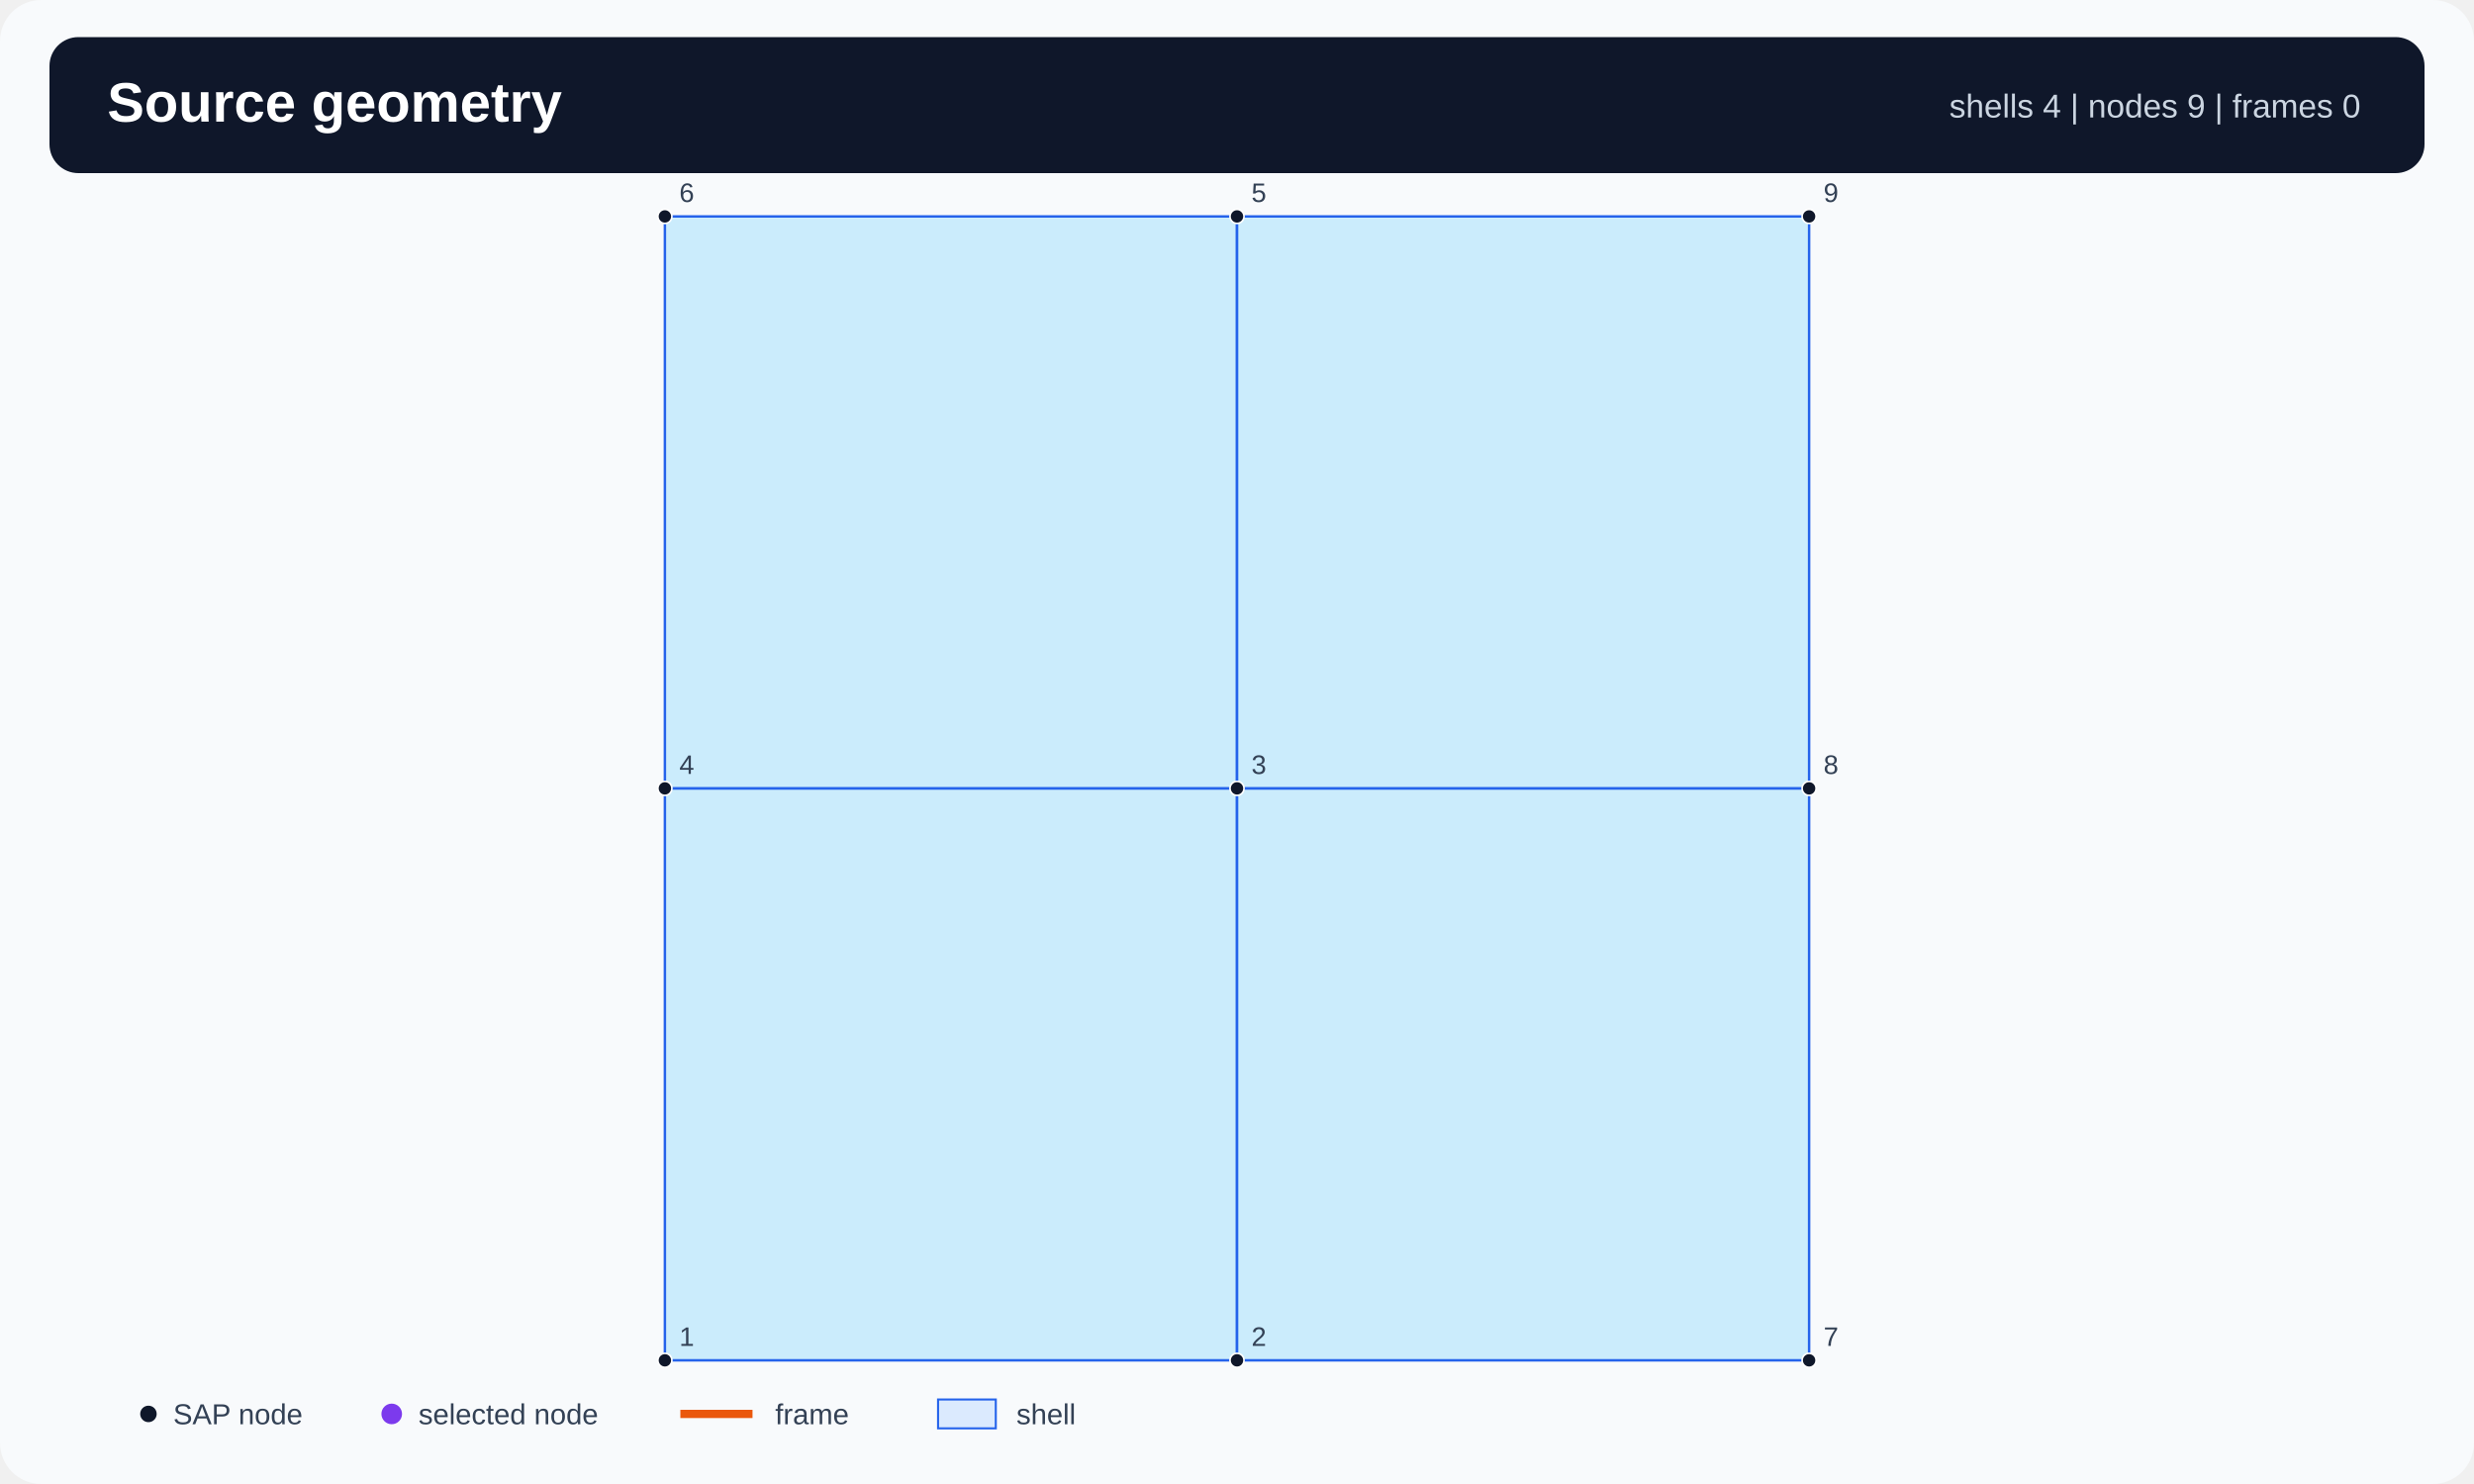
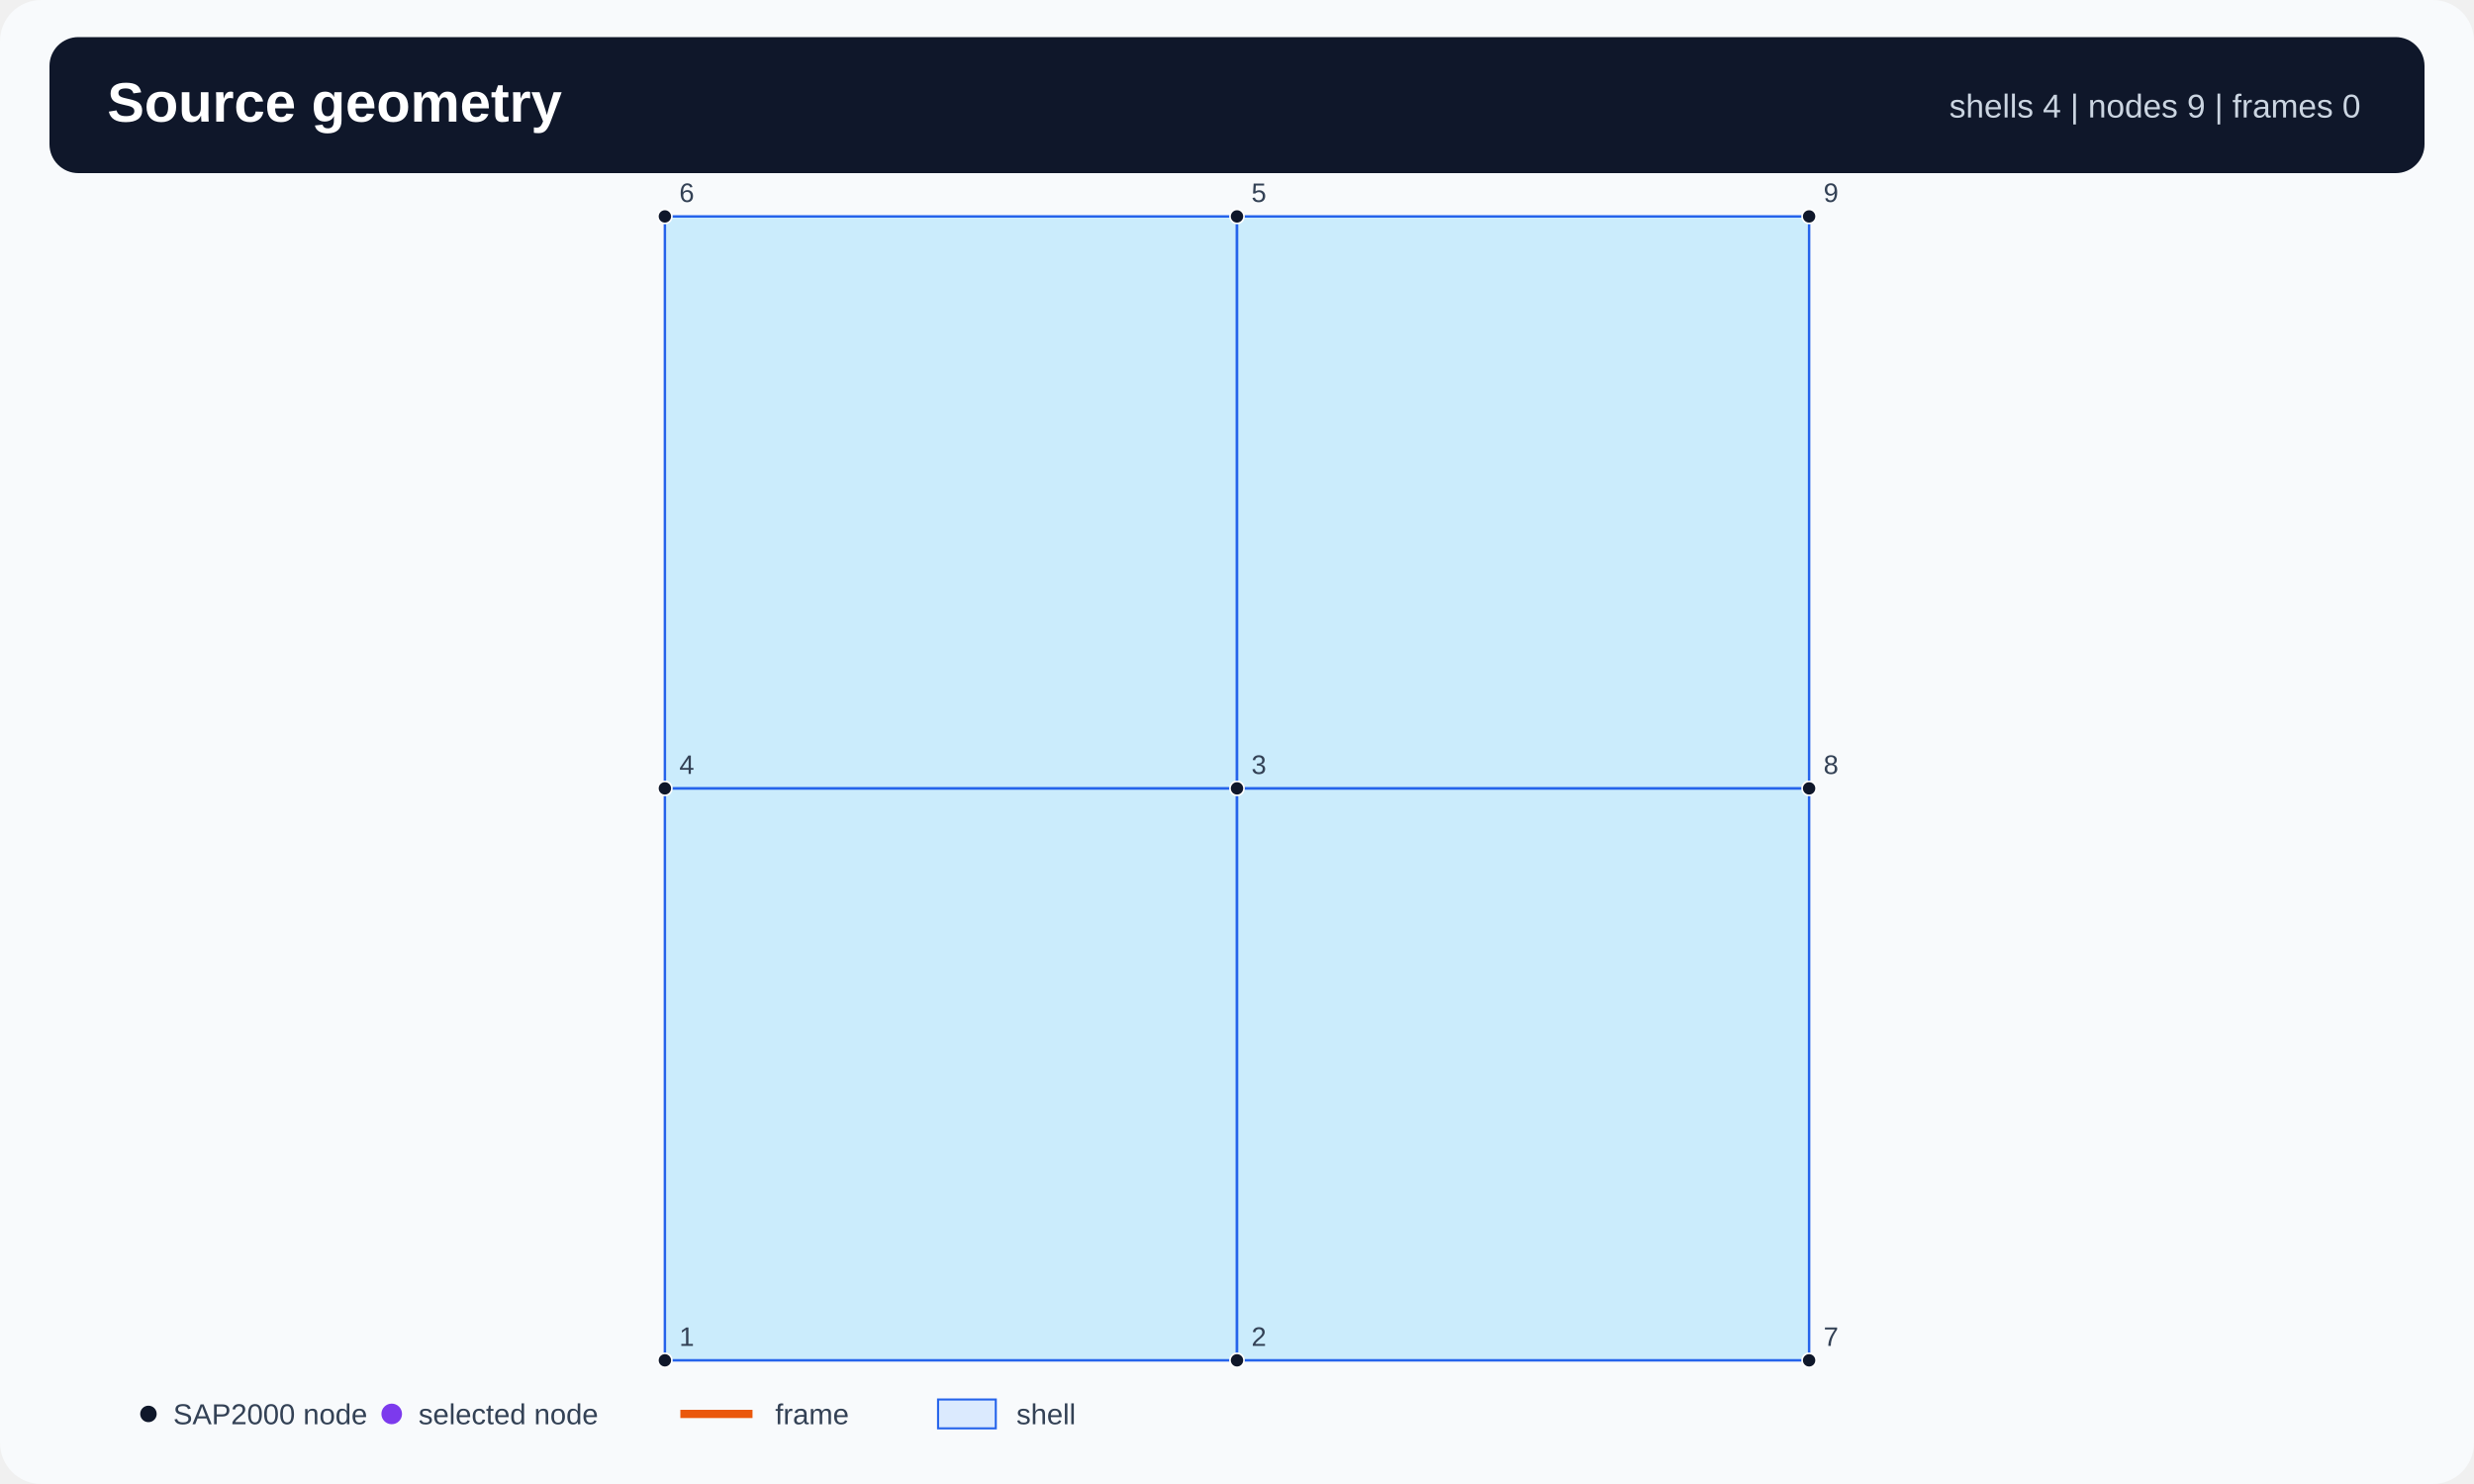
<svg xmlns="http://www.w3.org/2000/svg" width="1200" height="720" viewBox="0 0 1200 720">
  <rect width="1200" height="720" rx="20" fill="#f8fafc" />
  <rect x="24" y="18" width="1152" height="66" rx="14" fill="#0f172a" />
  <text x="52" y="59" font-family="Segoe UI,Arial" font-size="27" font-weight="700" fill="white">Source geometry</text>
  <text x="1145" y="57" text-anchor="end" font-family="Segoe UI,Arial" font-size="16" fill="#cbd5e1">shells 4  |  nodes 9  |  frames 0</text>
  <polygon points="322.5,660 600,660 600,382.5 322.5,382.5" fill="#bae6fd" fill-opacity="0.72" stroke="#2563eb" stroke-width="1.2" stroke-linejoin="round" />
  <polygon points="322.5,382.5 600,382.5 600,105 322.5,105" fill="#bae6fd" fill-opacity="0.72" stroke="#2563eb" stroke-width="1.2" stroke-linejoin="round" />
  <polygon points="600,660 877.5,660 877.5,382.5 600,382.5" fill="#bae6fd" fill-opacity="0.72" stroke="#2563eb" stroke-width="1.2" stroke-linejoin="round" />
  <polygon points="600,382.5 877.5,382.5 877.5,105 600,105" fill="#bae6fd" fill-opacity="0.72" stroke="#2563eb" stroke-width="1.2" stroke-linejoin="round" />
  <circle cx="322.5" cy="660" r="3.4" fill="#0f172a" stroke="white" stroke-width="0.8" />
  <text x="329.5" y="653" font-family="Segoe UI,Arial" font-size="13" fill="#334155">1</text>
  <circle cx="600" cy="660" r="3.4" fill="#0f172a" stroke="white" stroke-width="0.8" />
  <text x="607" y="653" font-family="Segoe UI,Arial" font-size="13" fill="#334155">2</text>
  <circle cx="600" cy="382.5" r="3.4" fill="#0f172a" stroke="white" stroke-width="0.8" />
  <text x="607" y="375.5" font-family="Segoe UI,Arial" font-size="13" fill="#334155">3</text>
  <circle cx="322.5" cy="382.5" r="3.4" fill="#0f172a" stroke="white" stroke-width="0.8" />
  <text x="329.5" y="375.5" font-family="Segoe UI,Arial" font-size="13" fill="#334155">4</text>
  <circle cx="600" cy="105" r="3.4" fill="#0f172a" stroke="white" stroke-width="0.8" />
  <text x="607" y="98" font-family="Segoe UI,Arial" font-size="13" fill="#334155">5</text>
  <circle cx="322.5" cy="105" r="3.4" fill="#0f172a" stroke="white" stroke-width="0.8" />
  <text x="329.5" y="98" font-family="Segoe UI,Arial" font-size="13" fill="#334155">6</text>
  <circle cx="877.5" cy="660" r="3.4" fill="#0f172a" stroke="white" stroke-width="0.8" />
  <text x="884.5" y="653" font-family="Segoe UI,Arial" font-size="13" fill="#334155">7</text>
  <circle cx="877.5" cy="382.5" r="3.4" fill="#0f172a" stroke="white" stroke-width="0.8" />
  <text x="884.5" y="375.5" font-family="Segoe UI,Arial" font-size="13" fill="#334155">8</text>
  <circle cx="877.5" cy="105" r="3.4" fill="#0f172a" stroke="white" stroke-width="0.8" />
  <text x="884.5" y="98" font-family="Segoe UI,Arial" font-size="13" fill="#334155">9</text>
  <g font-family="Segoe UI,Arial" font-size="14" fill="#334155">
    <circle cx="72" cy="686" r="4" fill="#0f172a" />
-     <text x="84" y="691">SAP node</text>
+     <text x="84" y="691">SAP2000 node</text>
    <circle cx="190" cy="686" r="5" fill="#7c3aed" />
    <text x="203" y="691">selected node</text>
    <line x1="330" y1="686" x2="365" y2="686" stroke="#ea580c" stroke-width="4" />
    <text x="376" y="691">frame</text>
    <rect x="455" y="679" width="28" height="14" fill="#dbeafe" stroke="#2563eb" />
    <text x="493" y="691">shell</text>
  </g>
</svg>
